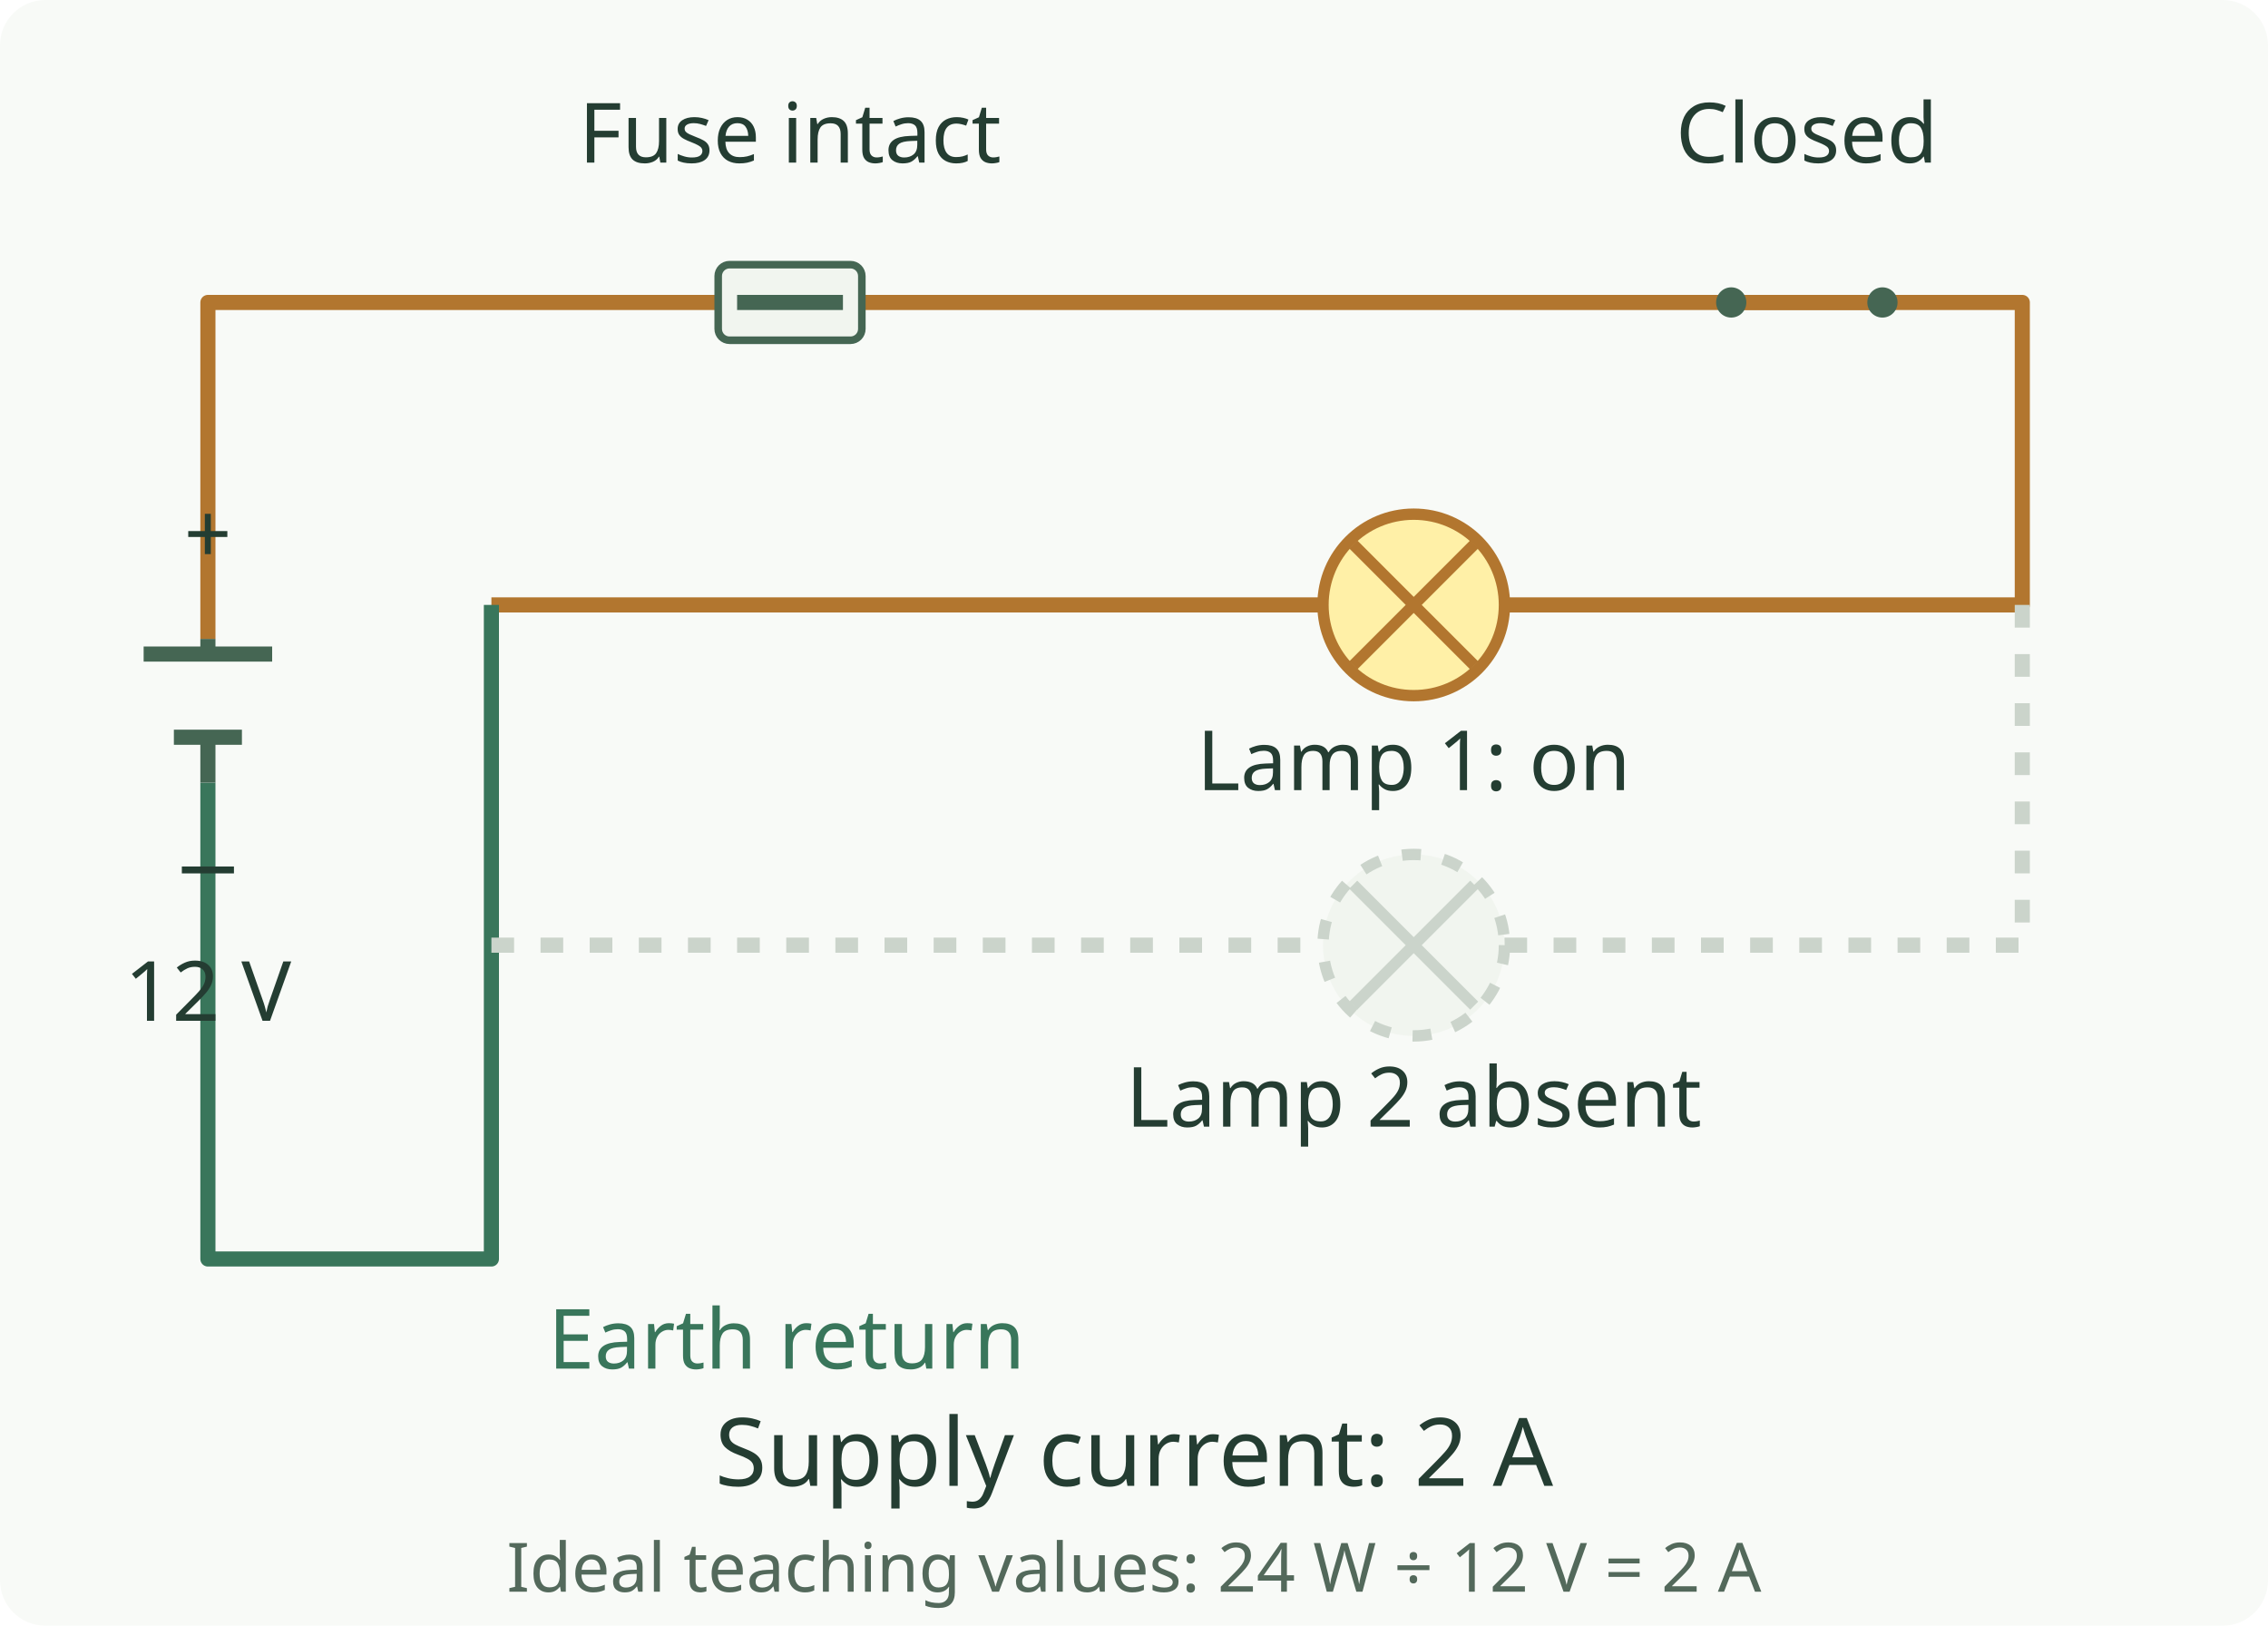
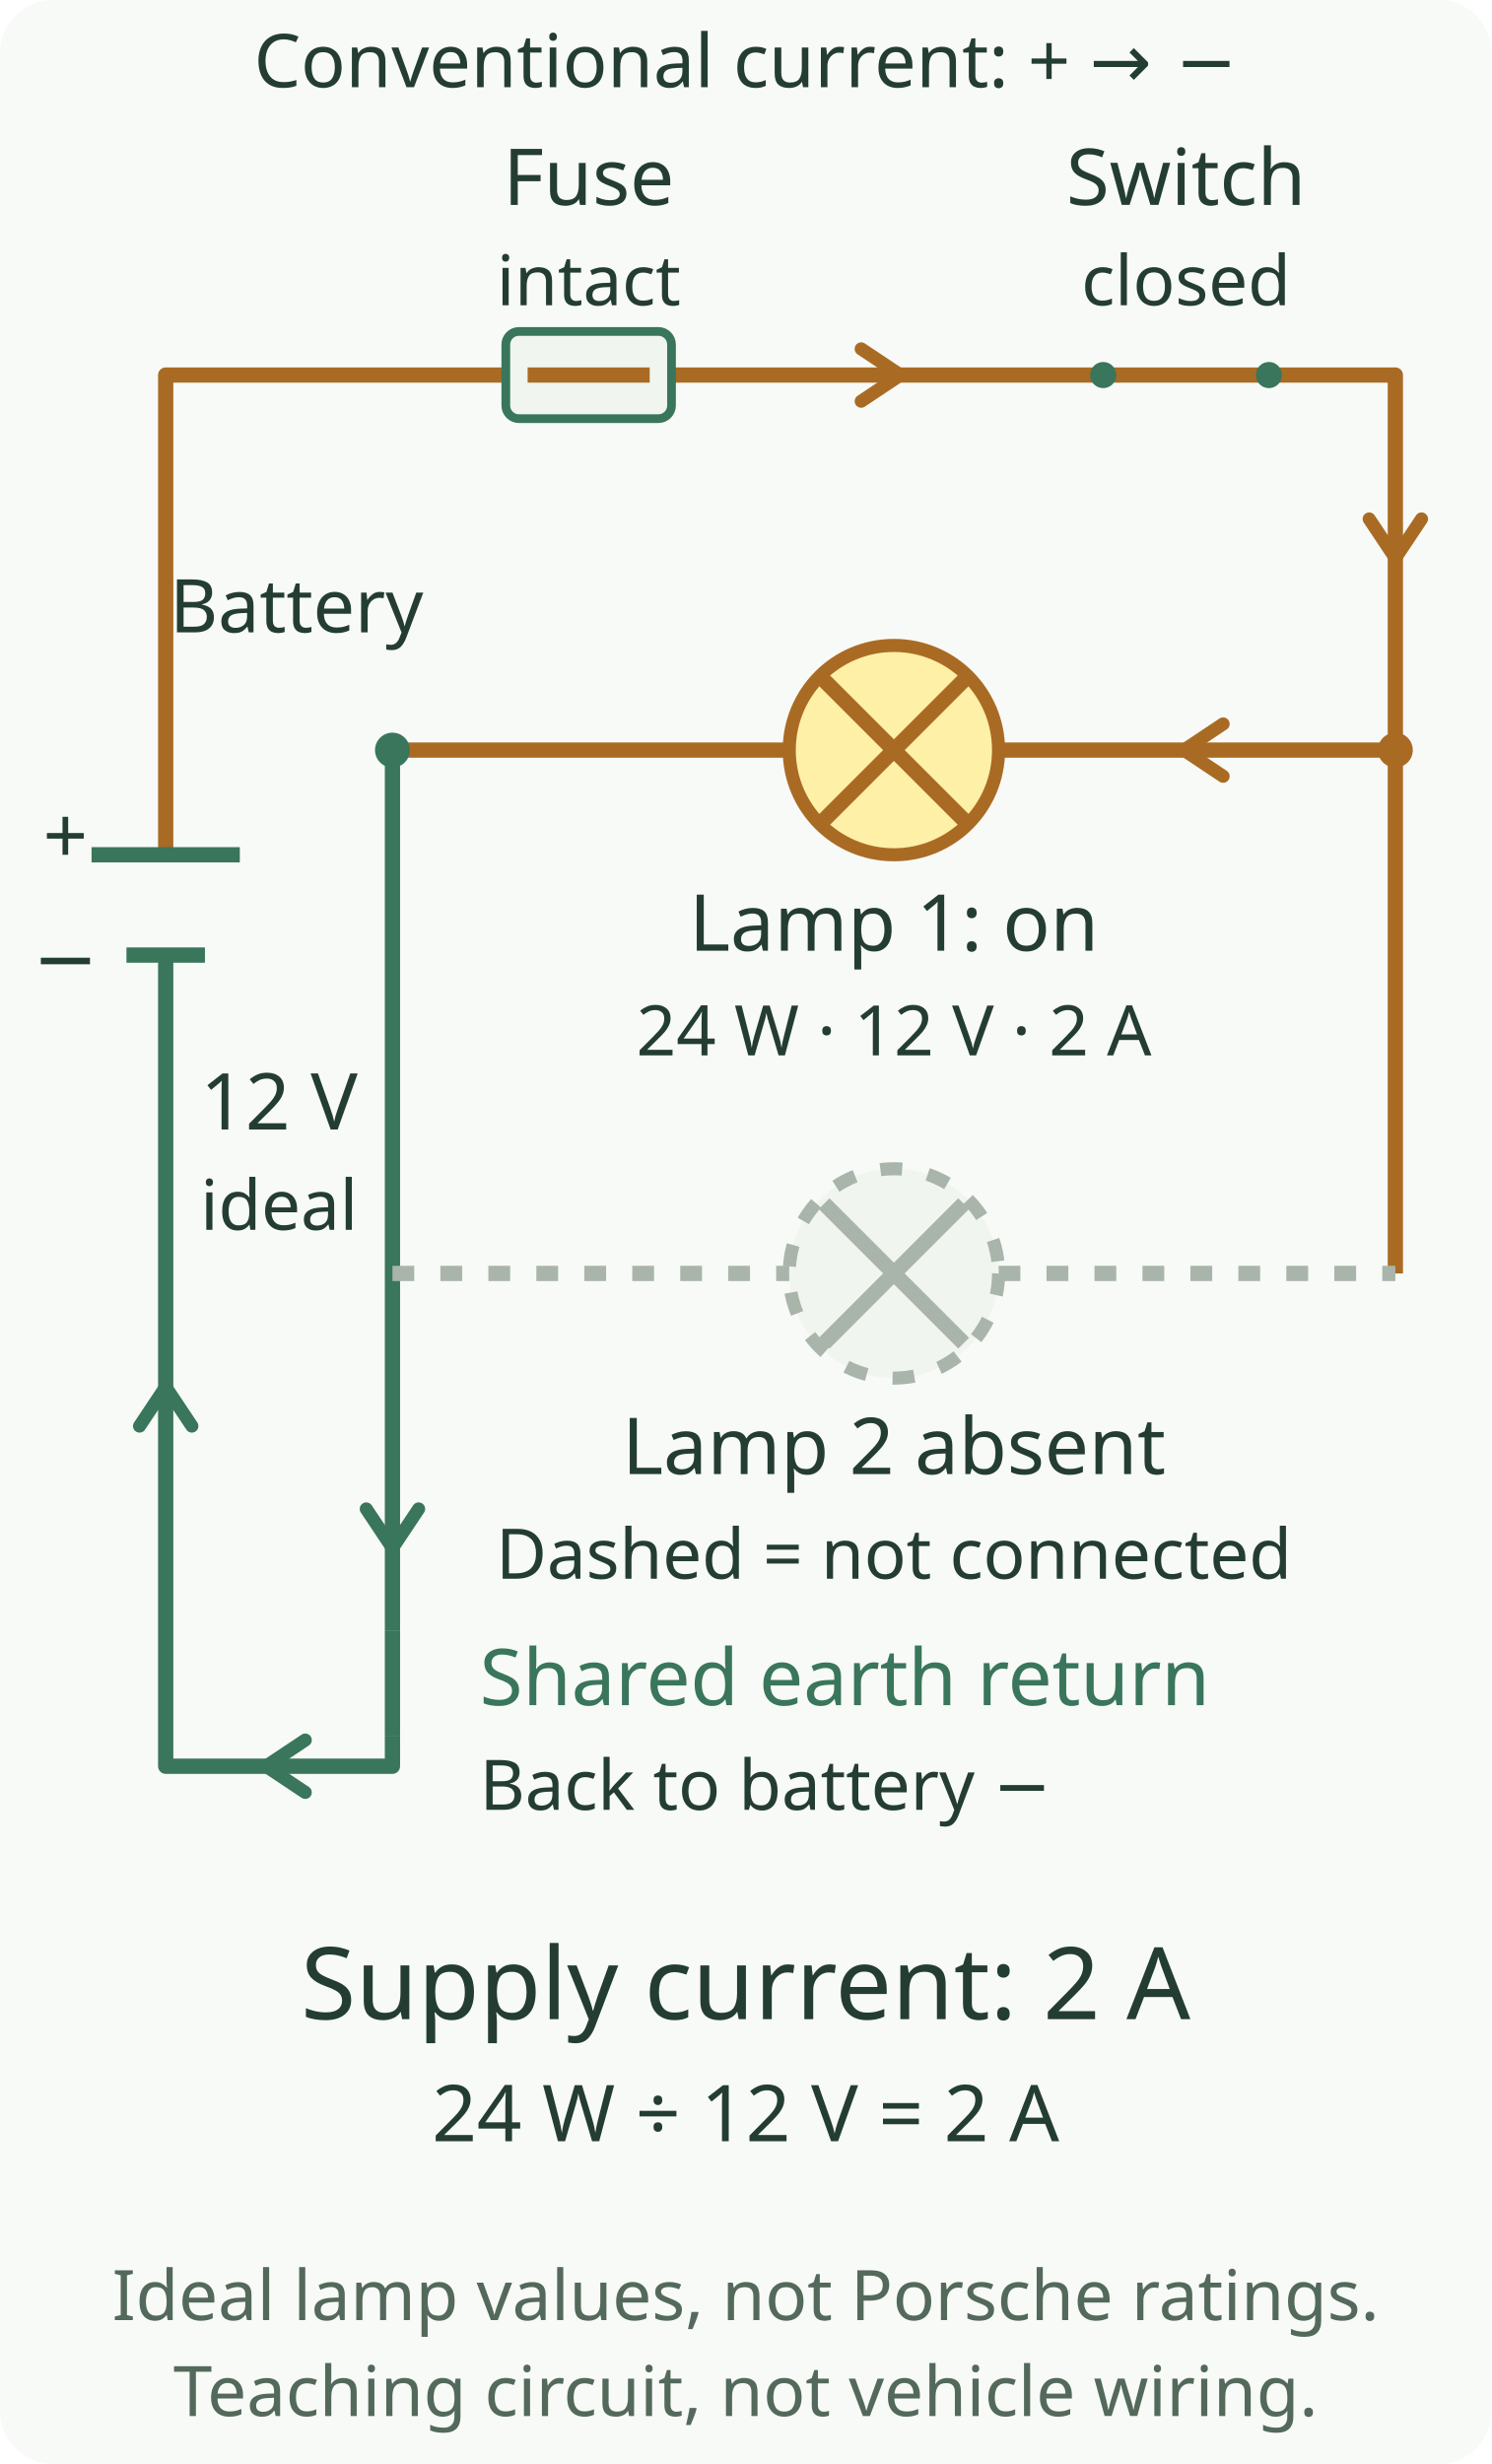
- <svg xmlns="http://www.w3.org/2000/svg" viewBox="0 0 600 430" role="img" aria-labelledby="title desc" font-family="sans-serif">
-   <rect width="600" height="430" rx="12" fill="#f8faf7" />
-   <g fill="none" stroke-width="4" stroke-linejoin="round">
-     <path d="M55 169V80H190M228 80H535V160H398M350 160H130" stroke="#b2762f" />
-     <path d="M130 160V333H55V207" stroke="#39765b" />
-     <path d="M130 250H350M398 250H535V160" stroke="#cbd4cb" stroke-dasharray="6 7" />
-   </g>
-   <rect x="190" y="70" width="38" height="20" rx="3" fill="#f1f5ef" stroke="#456653" stroke-width="2" />
-   <path d="M195 80H223M55 169V173M38 173H72M46 195H64M55 195V207" stroke="#456653" stroke-width="4" />
-   <circle cx="374" cy="160" r="24" fill="#fff0a7" stroke="#b2762f" stroke-width="3" />
-   <path d="M358 144L390 176M358 176L390 144" stroke="#b2762f" stroke-width="3" />
-   <circle cx="374" cy="250" r="24" fill="#f1f5ef" stroke="#cbd4cb" stroke-width="3" stroke-dasharray="5 6" />
-   <path d="M358 234L390 266M358 266L390 234" stroke="#cbd4cb" stroke-width="3" />
-   <path d="M458 80H498" stroke="#b2762f" stroke-width="4" />
-   <circle cx="458" cy="80" r="4" fill="#456653" />
-   <circle cx="498" cy="80" r="4" fill="#456653" />
-   <g text-anchor="middle" fill="#243d32" font-size="22">
-     <text x="209" y="43">Fuse intact</text>
-     <text x="478" y="43">Closed</text>
-     <text x="55" y="149">+</text>
-     <text x="55" y="237">−</text>
-     <text x="55" y="270">12 V</text>
-     <text x="374" y="209">Lamp 1: on</text>
-     <text x="374" y="298">Lamp 2 absent</text>
-     <text x="300" y="393" font-size="25">Supply current: 2 A</text>
-   </g>
-   <text x="145" y="362" font-size="22" fill="#39765b">Earth return</text>
-   <text x="300" y="421" text-anchor="middle" font-size="18" fill="#53695b">Ideal teaching values: 24 W ÷ 12 V = 2 A</text>
+ <svg xmlns="http://www.w3.org/2000/svg" font-family="'Source Sans 3', sans-serif" role="img" viewBox="0 0 342 565" aria-labelledby="title desc">
+   <rect width="342" height="565" rx="12" fill="#f8faf7" />
+   <text x="171" y="20" text-anchor="middle" font-size="17" fill="#243d32">Conventional current: + → −</text>
+   <path d="M38 196V86H116" fill="none" stroke="#a96b24" stroke-width="3.5" stroke-linejoin="round" />
+   <path d="M154 86H253" fill="none" stroke="#a96b24" stroke-width="3.5" stroke-linejoin="round" />
+   <path d="M291 86H320V292" fill="none" stroke="#a96b24" stroke-width="3.5" stroke-linejoin="round" />
+   <rect x="116" y="76" width="38" height="20" rx="3" fill="#f1f5ef" stroke="#39765b" stroke-width="2" />
+   <path d="M121 86H149" fill="none" stroke="#a96b24" stroke-width="3.5" stroke-linejoin="round" />
+   <path d="M253 86H291" fill="none" stroke="#a96b24" stroke-width="3.5" stroke-linejoin="round" />
+   <circle cx="253" cy="86" r="3" fill="#39765b" />
+   <circle cx="291" cy="86" r="3" fill="#39765b" />
+   <text x="135" y="47" text-anchor="middle" font-size="18" fill="#243d32">Fuse</text>
+   <text x="135" y="70" text-anchor="middle" font-size="16" fill="#243d32">intact</text>
+   <text x="272" y="47" text-anchor="middle" font-size="18" fill="#243d32">Switch</text>
+   <text x="272" y="70" text-anchor="middle" font-size="16" fill="#243d32">closed</text>
+   <path d="M-6 -6L3 0L-6 6" transform="translate(203.5,86) rotate(0)" fill="none" stroke="#a96b24" stroke-width="3" stroke-linecap="round" stroke-linejoin="round" class="current-arrow" />
+   <path d="M-6 -6L3 0L-6 6" transform="translate(320,125) rotate(90)" fill="none" stroke="#a96b24" stroke-width="3" stroke-linecap="round" stroke-linejoin="round" class="current-arrow" />
+   <path d="M90 172V374M90 398V405H38V219" fill="none" stroke="#39765b" stroke-width="3.5" stroke-linejoin="round" />
+   <path d="M90 374V398" fill="none" stroke="#39765b" stroke-width="3.5" stroke-linejoin="round" />
+   <path d="M-6 -6L3 0L-6 6" transform="translate(90,352) rotate(90)" fill="none" stroke="#39765b" stroke-width="3" stroke-linecap="round" stroke-linejoin="round" class="current-arrow" />
+   <path d="M-6 -6L3 0L-6 6" transform="translate(64,405) rotate(180)" fill="none" stroke="#39765b" stroke-width="3" stroke-linecap="round" stroke-linejoin="round" class="current-arrow" />
+   <path d="M-6 -6L3 0L-6 6" transform="translate(38,321) rotate(270)" fill="none" stroke="#39765b" stroke-width="3" stroke-linecap="round" stroke-linejoin="round" class="current-arrow" />
+   <path d="M90 172H181M229 172H320" fill="none" stroke="#a96b24" stroke-width="3.5" stroke-linejoin="round" />
+   <circle cx="205" cy="172" r="24" fill="#fff0a7" stroke="#a96b24" stroke-width="3" />
+   <path d="M189 156L221 188M189 188L221 156" fill="none" stroke="#a96b24" stroke-width="3.5" stroke-linejoin="round" />
+   <circle cx="90" cy="172" r="4" fill="#39765b" />
+   <circle cx="320" cy="172" r="4" fill="#a96b24" />
+   <path d="M-6 -6L3 0L-6 6" transform="translate(274.5,172) rotate(180)" fill="none" stroke="#a96b24" stroke-width="3" stroke-linecap="round" stroke-linejoin="round" class="current-arrow" />
+   <text x="205" y="218" text-anchor="middle" font-size="18" fill="#243d32">Lamp 1: on</text>
+   <text x="205" y="242" text-anchor="middle" font-size="16" fill="#243d32">24 W · 12 V · 2 A</text>
+   <path d="M90 292H181M229 292H320" fill="none" stroke="#a9b5ab" stroke-width="3.5" stroke-dasharray="5 6" stroke-linejoin="round" />
+   <circle cx="205" cy="292" r="24" fill="#f1f5ef" stroke="#a9b5ab" stroke-width="3" stroke-dasharray="5 6" />
+   <path d="M189 276L221 308M189 308L221 276" fill="none" stroke="#a9b5ab" stroke-width="3.5" stroke-linejoin="round" />
+   <text x="205" y="338" text-anchor="middle" font-size="18" fill="#243d32">Lamp 2 absent</text>
+   <text x="205" y="362" text-anchor="middle" font-size="16" fill="#243d32">Dashed = not connected</text>
+   <path d="M21 196H55M29 219H47" fill="none" stroke="#39765b" stroke-width="3.5" stroke-linejoin="round" />
+   <text x="68" y="145" text-anchor="middle" font-size="17" fill="#243d32">Battery</text>
+   <text x="15" y="198" text-anchor="middle" font-size="18" fill="#243d32">+</text>
+   <text x="15" y="226" text-anchor="middle" font-size="18" fill="#243d32">−</text>
+   <text x="64" y="259" text-anchor="middle" font-size="18" fill="#243d32">12 V</text>
+   <text x="64" y="282" text-anchor="middle" font-size="16" fill="#243d32">ideal</text>
+   <text x="110" y="391" text-anchor="start" font-size="18" fill="#39765b">Shared earth return</text>
+   <text x="110" y="415" text-anchor="start" font-size="16" fill="#243d32">Back to battery −</text>
+   <text x="171" y="463" text-anchor="middle" font-size="23" fill="#243d32">Supply current: 2 A</text>
+   <text x="171" y="491" text-anchor="middle" font-size="18" fill="#243d32">24 W ÷ 12 V = 2 A</text>
+   <text x="171" y="532" text-anchor="middle" font-size="16" fill="#53695b">Ideal lamp values, not Porsche ratings.</text>
+   <text x="171" y="554" text-anchor="middle" font-size="16" fill="#53695b">Teaching circuit, not vehicle wiring.</text>
</svg>
